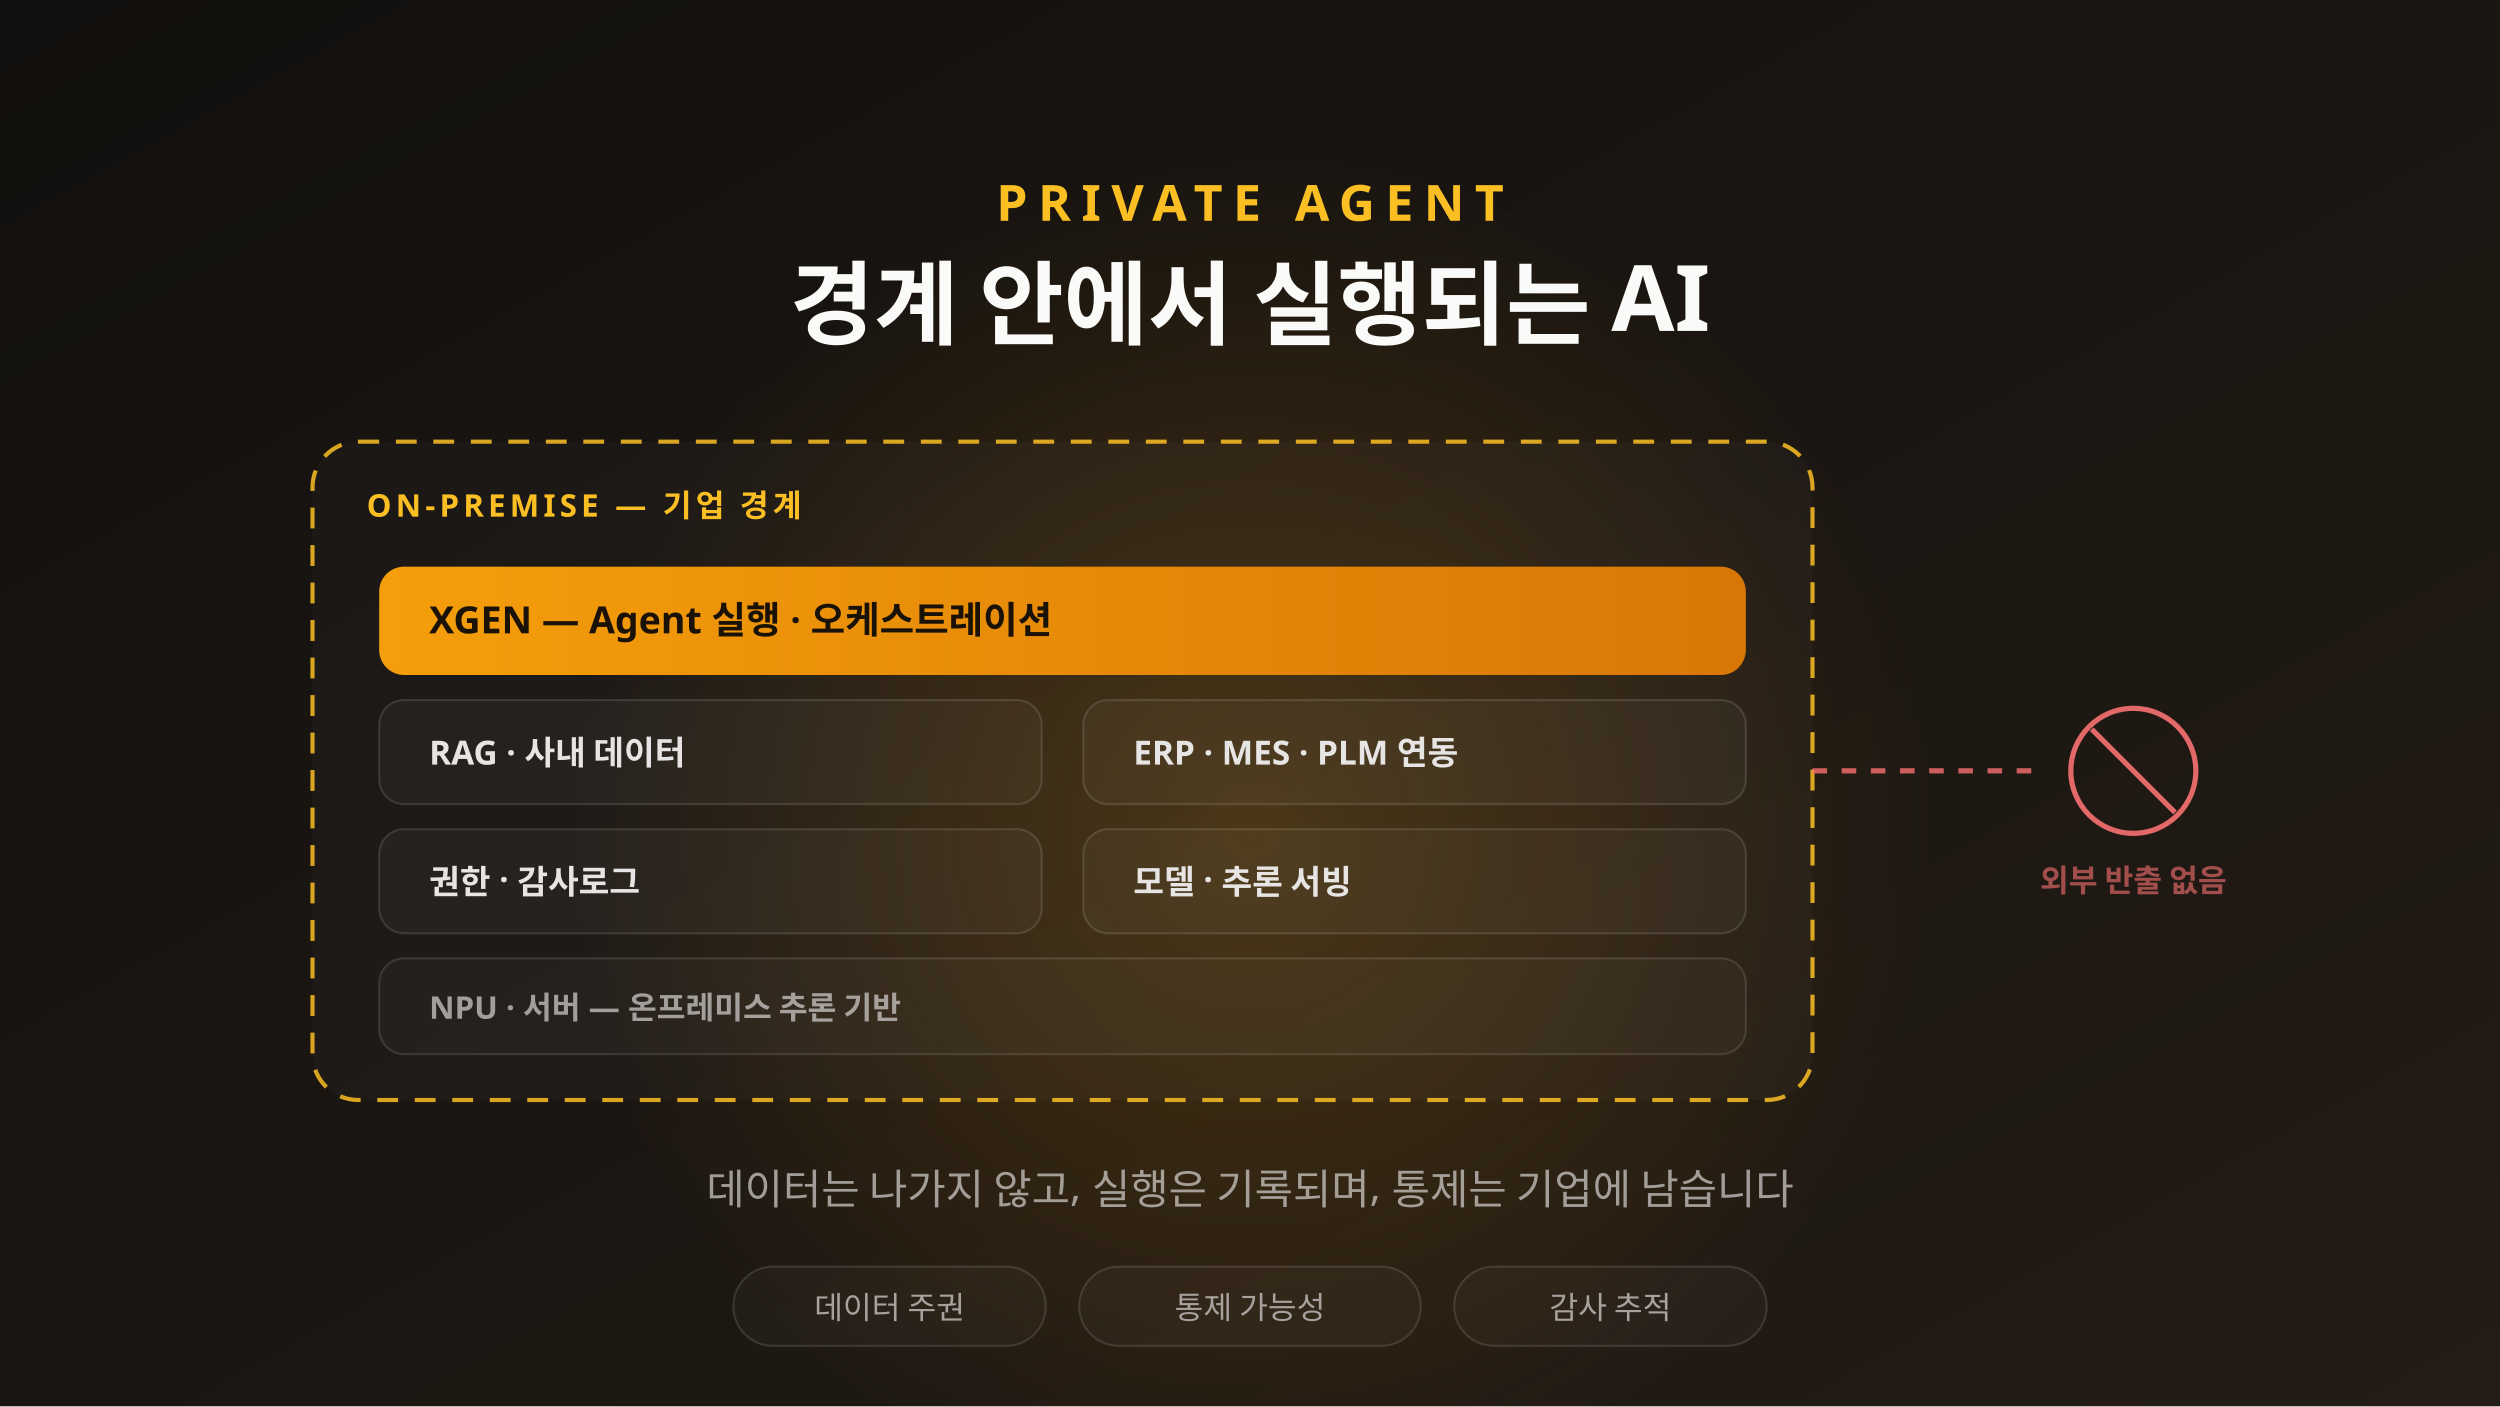
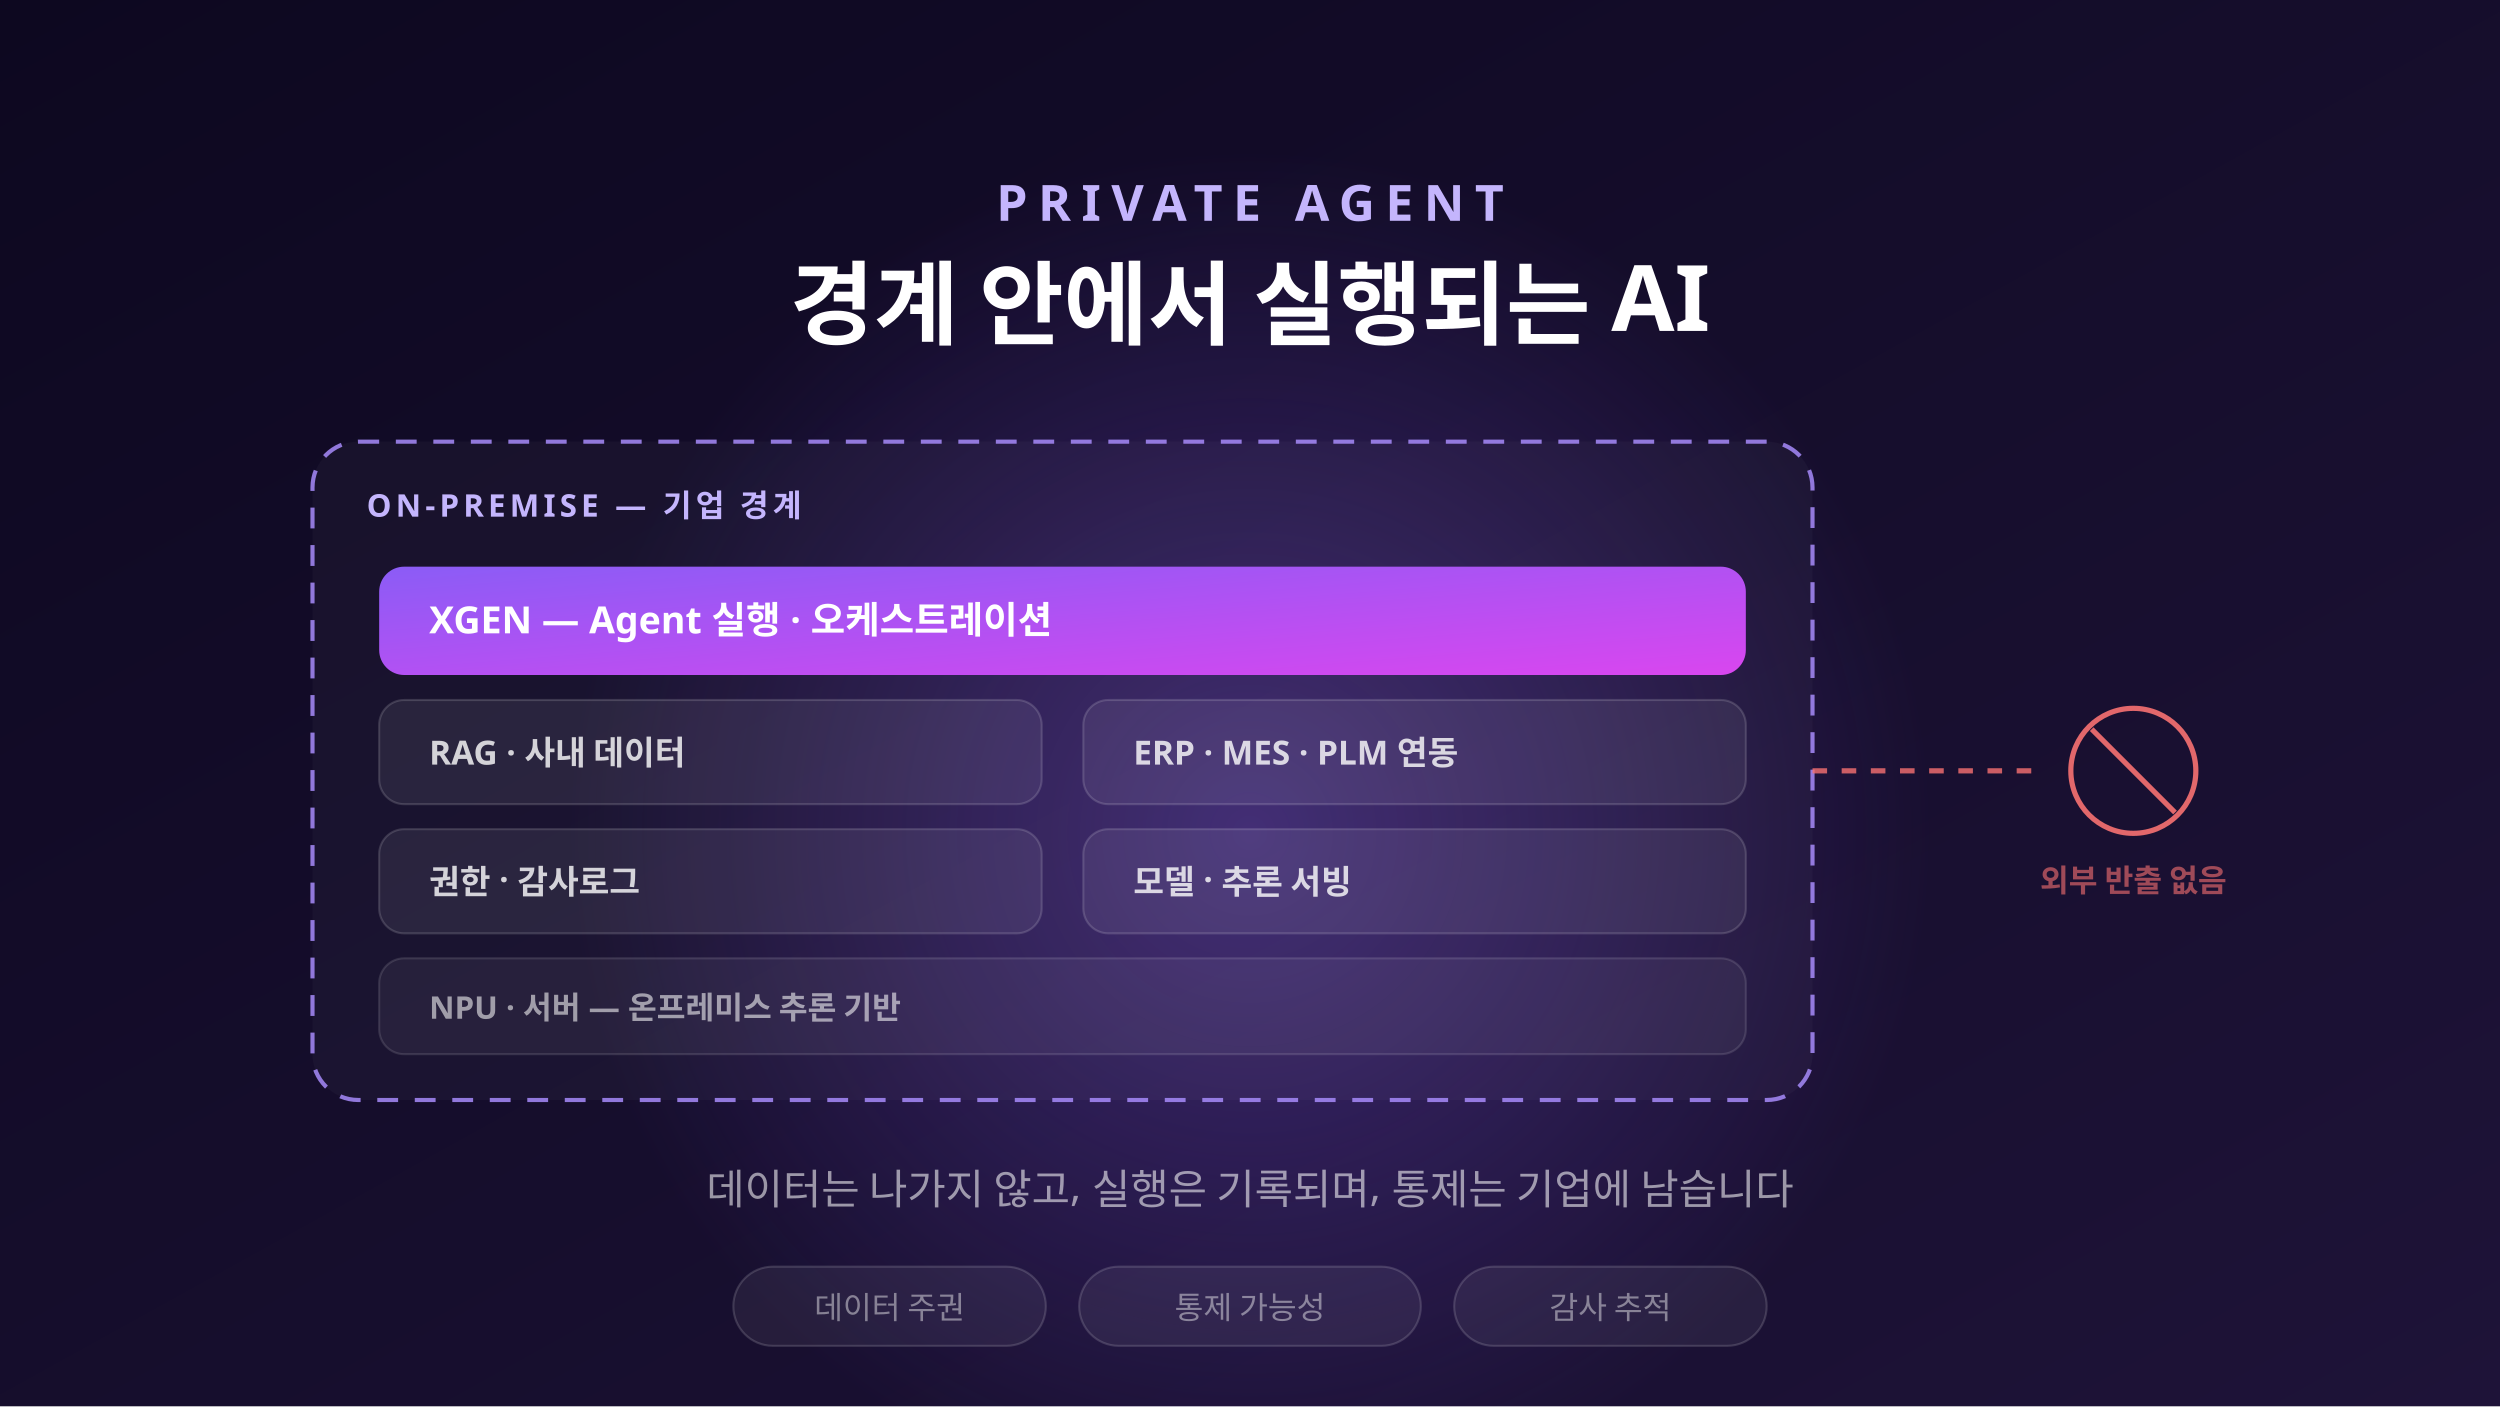
<svg xmlns="http://www.w3.org/2000/svg" viewBox="0 0 1200 675" role="img" aria-label="온프레미스 AI Agent — 기업 경계 안에서 실행되고 감사되는 XGEN 운영 계층">
  <defs>
    <linearGradient id="bg" x1="0" y1="0" x2="1" y2="1">
-       <stop offset="0" stop-color="#12100e" />
-       <stop offset="1" stop-color="#241c15" />
+       <stop offset="0" stop-color="#0d0820" />
+       <stop offset="1" stop-color="#1e1338" />
    </linearGradient>
-     <linearGradient id="brand" x1="0" y1="0" x2="1" y2="0">
-       <stop offset="0" stop-color="#f59e0b" />
-       <stop offset="1" stop-color="#d97706" />
+     <linearGradient id="brand" x1="0" y1="0" x2="1" y2="1">
+       <stop offset="0" stop-color="#8b5cf6" />
+       <stop offset="1" stop-color="#d946ef" />
    </linearGradient>
    <radialGradient id="glow" cx="50%" cy="50%" r="50%">
-       <stop offset="0" stop-color="#f59e0b" stop-opacity="0.2" />
-       <stop offset="1" stop-color="#f59e0b" stop-opacity="0" />
+       <stop offset="0" stop-color="#8b5cf6" stop-opacity="0.34" />
+       <stop offset="1" stop-color="#8b5cf6" stop-opacity="0" />
    </radialGradient>
  </defs>
  <rect width="1200" height="675" fill="url(#bg)" />
  <circle cx="600" cy="400" r="330" fill="url(#glow)" />
-   <text x="600" y="106" text-anchor="middle" font-family="Pretendard,'Pretendard Variable','Malgun Gothic','Apple SD Gothic Neo','Noto Sans KR',sans-serif" font-size="24" font-weight="600" fill="#fbbf24" letter-spacing="5">PRIVATE AGENT</text>
-   <text x="600" y="162" text-anchor="middle" font-family="Pretendard,'Pretendard Variable','Malgun Gothic','Apple SD Gothic Neo','Noto Sans KR',sans-serif" font-size="44" font-weight="700" fill="#fafaf9">경계 안에서 실행되는 AI</text>
-   <rect x="150" y="212" width="720" height="316" rx="22" fill="#fafaf908" stroke="#fbbf24" stroke-width="2" stroke-dasharray="10 8" opacity="0.85" />
-   <text x="176" y="248" font-family="Pretendard,'Pretendard Variable','Malgun Gothic','Apple SD Gothic Neo','Noto Sans KR',sans-serif" font-size="15" font-weight="700" fill="#fbbf24" letter-spacing="2">ON-PREMISE — 기업 경계</text>
+   <text x="600" y="106" text-anchor="middle" font-family="Pretendard,'Pretendard Variable','Malgun Gothic','Apple SD Gothic Neo','Noto Sans KR',sans-serif" font-size="24" font-weight="600" fill="#c4b5fd" letter-spacing="5">PRIVATE AGENT</text>
+   <text x="600" y="162" text-anchor="middle" font-family="Pretendard,'Pretendard Variable','Malgun Gothic','Apple SD Gothic Neo','Noto Sans KR',sans-serif" font-size="44" font-weight="700" fill="#ffffff">경계 안에서 실행되는 AI</text>
+   <rect x="150" y="212" width="720" height="316" rx="22" fill="#ffffff08" stroke="#a78bfa" stroke-width="2" stroke-dasharray="10 8" opacity="0.85" />
+   <text x="176" y="248" font-family="Pretendard,'Pretendard Variable','Malgun Gothic','Apple SD Gothic Neo','Noto Sans KR',sans-serif" font-size="15" font-weight="700" fill="#c4b5fd" letter-spacing="2">ON-PREMISE — 기업 경계</text>
  <g font-family="Pretendard,'Pretendard Variable','Malgun Gothic','Apple SD Gothic Neo','Noto Sans KR',sans-serif">
    <rect x="182" y="272" width="656" height="52" rx="12" fill="url(#brand)" />
-     <text x="206" y="304" font-size="18" font-weight="700" fill="#1a1206">XGEN — Agent 실행 · 오케스트레이션</text>
-     <rect x="182" y="336" width="318" height="50" rx="12" fill="#fafaf90a" stroke="#fafaf920" />
-     <text x="206" y="367" font-size="16" font-weight="600" fill="#e7e5e4">RAG · 사내 데이터</text>
-     <rect x="520" y="336" width="318" height="50" rx="12" fill="#fafaf90a" stroke="#fafaf920" />
-     <text x="544" y="367" font-size="16" font-weight="600" fill="#e7e5e4">ERP · MES · PLM 연동</text>
-     <rect x="182" y="398" width="318" height="50" rx="12" fill="#fafaf90a" stroke="#fafaf920" />
-     <text x="206" y="429" font-size="16" font-weight="600" fill="#e7e5e4">권한 · 감사로그</text>
-     <rect x="520" y="398" width="318" height="50" rx="12" fill="#fafaf90a" stroke="#fafaf920" />
-     <text x="544" y="429" font-size="16" font-weight="600" fill="#e7e5e4">모델 · 추론 서빙</text>
-     <rect x="182" y="460" width="656" height="46" rx="12" fill="#fafaf908" stroke="#fafaf91f" />
-     <text x="206" y="489" font-size="15" font-weight="600" fill="#d6d3d1b3">NPU · 서버 — 온프레미스 추론 기반</text>
+     <text x="206" y="304" font-size="18" font-weight="700" fill="#ffffff">XGEN — Agent 실행 · 오케스트레이션</text>
+     <rect x="182" y="336" width="318" height="50" rx="12" fill="#ffffff12" stroke="#ffffff26" />
+     <text x="206" y="367" font-size="16" font-weight="600" fill="#ffffffcc">RAG · 사내 데이터</text>
+     <rect x="520" y="336" width="318" height="50" rx="12" fill="#ffffff12" stroke="#ffffff26" />
+     <text x="544" y="367" font-size="16" font-weight="600" fill="#ffffffcc">ERP · MES · PLM 연동</text>
+     <rect x="182" y="398" width="318" height="50" rx="12" fill="#ffffff12" stroke="#ffffff26" />
+     <text x="206" y="429" font-size="16" font-weight="600" fill="#ffffffcc">권한 · 감사로그</text>
+     <rect x="520" y="398" width="318" height="50" rx="12" fill="#ffffff12" stroke="#ffffff26" />
+     <text x="544" y="429" font-size="16" font-weight="600" fill="#ffffffcc">모델 · 추론 서빙</text>
+     <rect x="182" y="460" width="656" height="46" rx="12" fill="#ffffff0d" stroke="#ffffff1f" />
+     <text x="206" y="489" font-size="15" font-weight="600" fill="#ffffff8f">NPU · 서버 — 온프레미스 추론 기반</text>
  </g>
  <g>
    <line x1="870" y1="370" x2="978" y2="370" stroke="#f87171" stroke-width="2.5" stroke-dasharray="7 7" opacity="0.8" />
    <circle cx="1024" cy="370" r="30" fill="none" stroke="#f87171" stroke-width="2.5" opacity="0.9" />
    <line x1="1004" y1="350" x2="1044" y2="390" stroke="#f87171" stroke-width="2.5" opacity="0.9" />
    <text x="1024" y="428" text-anchor="middle" font-family="Pretendard,'Pretendard Variable','Malgun Gothic','Apple SD Gothic Neo','Noto Sans KR',sans-serif" font-size="15" font-weight="600" fill="#f8717199">외부 반출 없음</text>
  </g>
-   <text x="600" y="578" text-anchor="middle" font-family="Pretendard,'Pretendard Variable','Malgun Gothic','Apple SD Gothic Neo','Noto Sans KR',sans-serif" font-size="20" fill="#d6d3d1b3">데이터는 나가지 않고, 실행은 기록되며, 통제는 기업에 남습니다</text>
-   <g font-family="Pretendard,'Pretendard Variable','Malgun Gothic','Apple SD Gothic Neo','Noto Sans KR',sans-serif" font-size="15" fill="#a8a29e">
-     <rect x="352" y="608" width="150" height="38" rx="19" fill="#fafaf908" stroke="#fafaf920" />
+   <text x="600" y="578" text-anchor="middle" font-family="Pretendard,'Pretendard Variable','Malgun Gothic','Apple SD Gothic Neo','Noto Sans KR',sans-serif" font-size="20" fill="#ffffff8f">데이터는 나가지 않고, 실행은 기록되며, 통제는 기업에 남습니다</text>
+   <g font-family="Pretendard,'Pretendard Variable','Malgun Gothic','Apple SD Gothic Neo','Noto Sans KR',sans-serif" font-size="15" fill="#ffffff70">
+     <rect x="352" y="608" width="150" height="38" rx="19" fill="#ffffff0f" stroke="#ffffff26" />
    <text x="427" y="633" text-anchor="middle">데이터 주권</text>
-     <rect x="518" y="608" width="164" height="38" rx="19" fill="#fafaf908" stroke="#fafaf920" />
+     <rect x="518" y="608" width="164" height="38" rx="19" fill="#ffffff0f" stroke="#ffffff26" />
    <text x="600" y="633" text-anchor="middle">통제 가능성</text>
-     <rect x="698" y="608" width="150" height="38" rx="19" fill="#fafaf908" stroke="#fafaf920" />
+     <rect x="698" y="608" width="150" height="38" rx="19" fill="#ffffff0f" stroke="#ffffff26" />
    <text x="773" y="633" text-anchor="middle">감사 추적</text>
  </g>
</svg>
